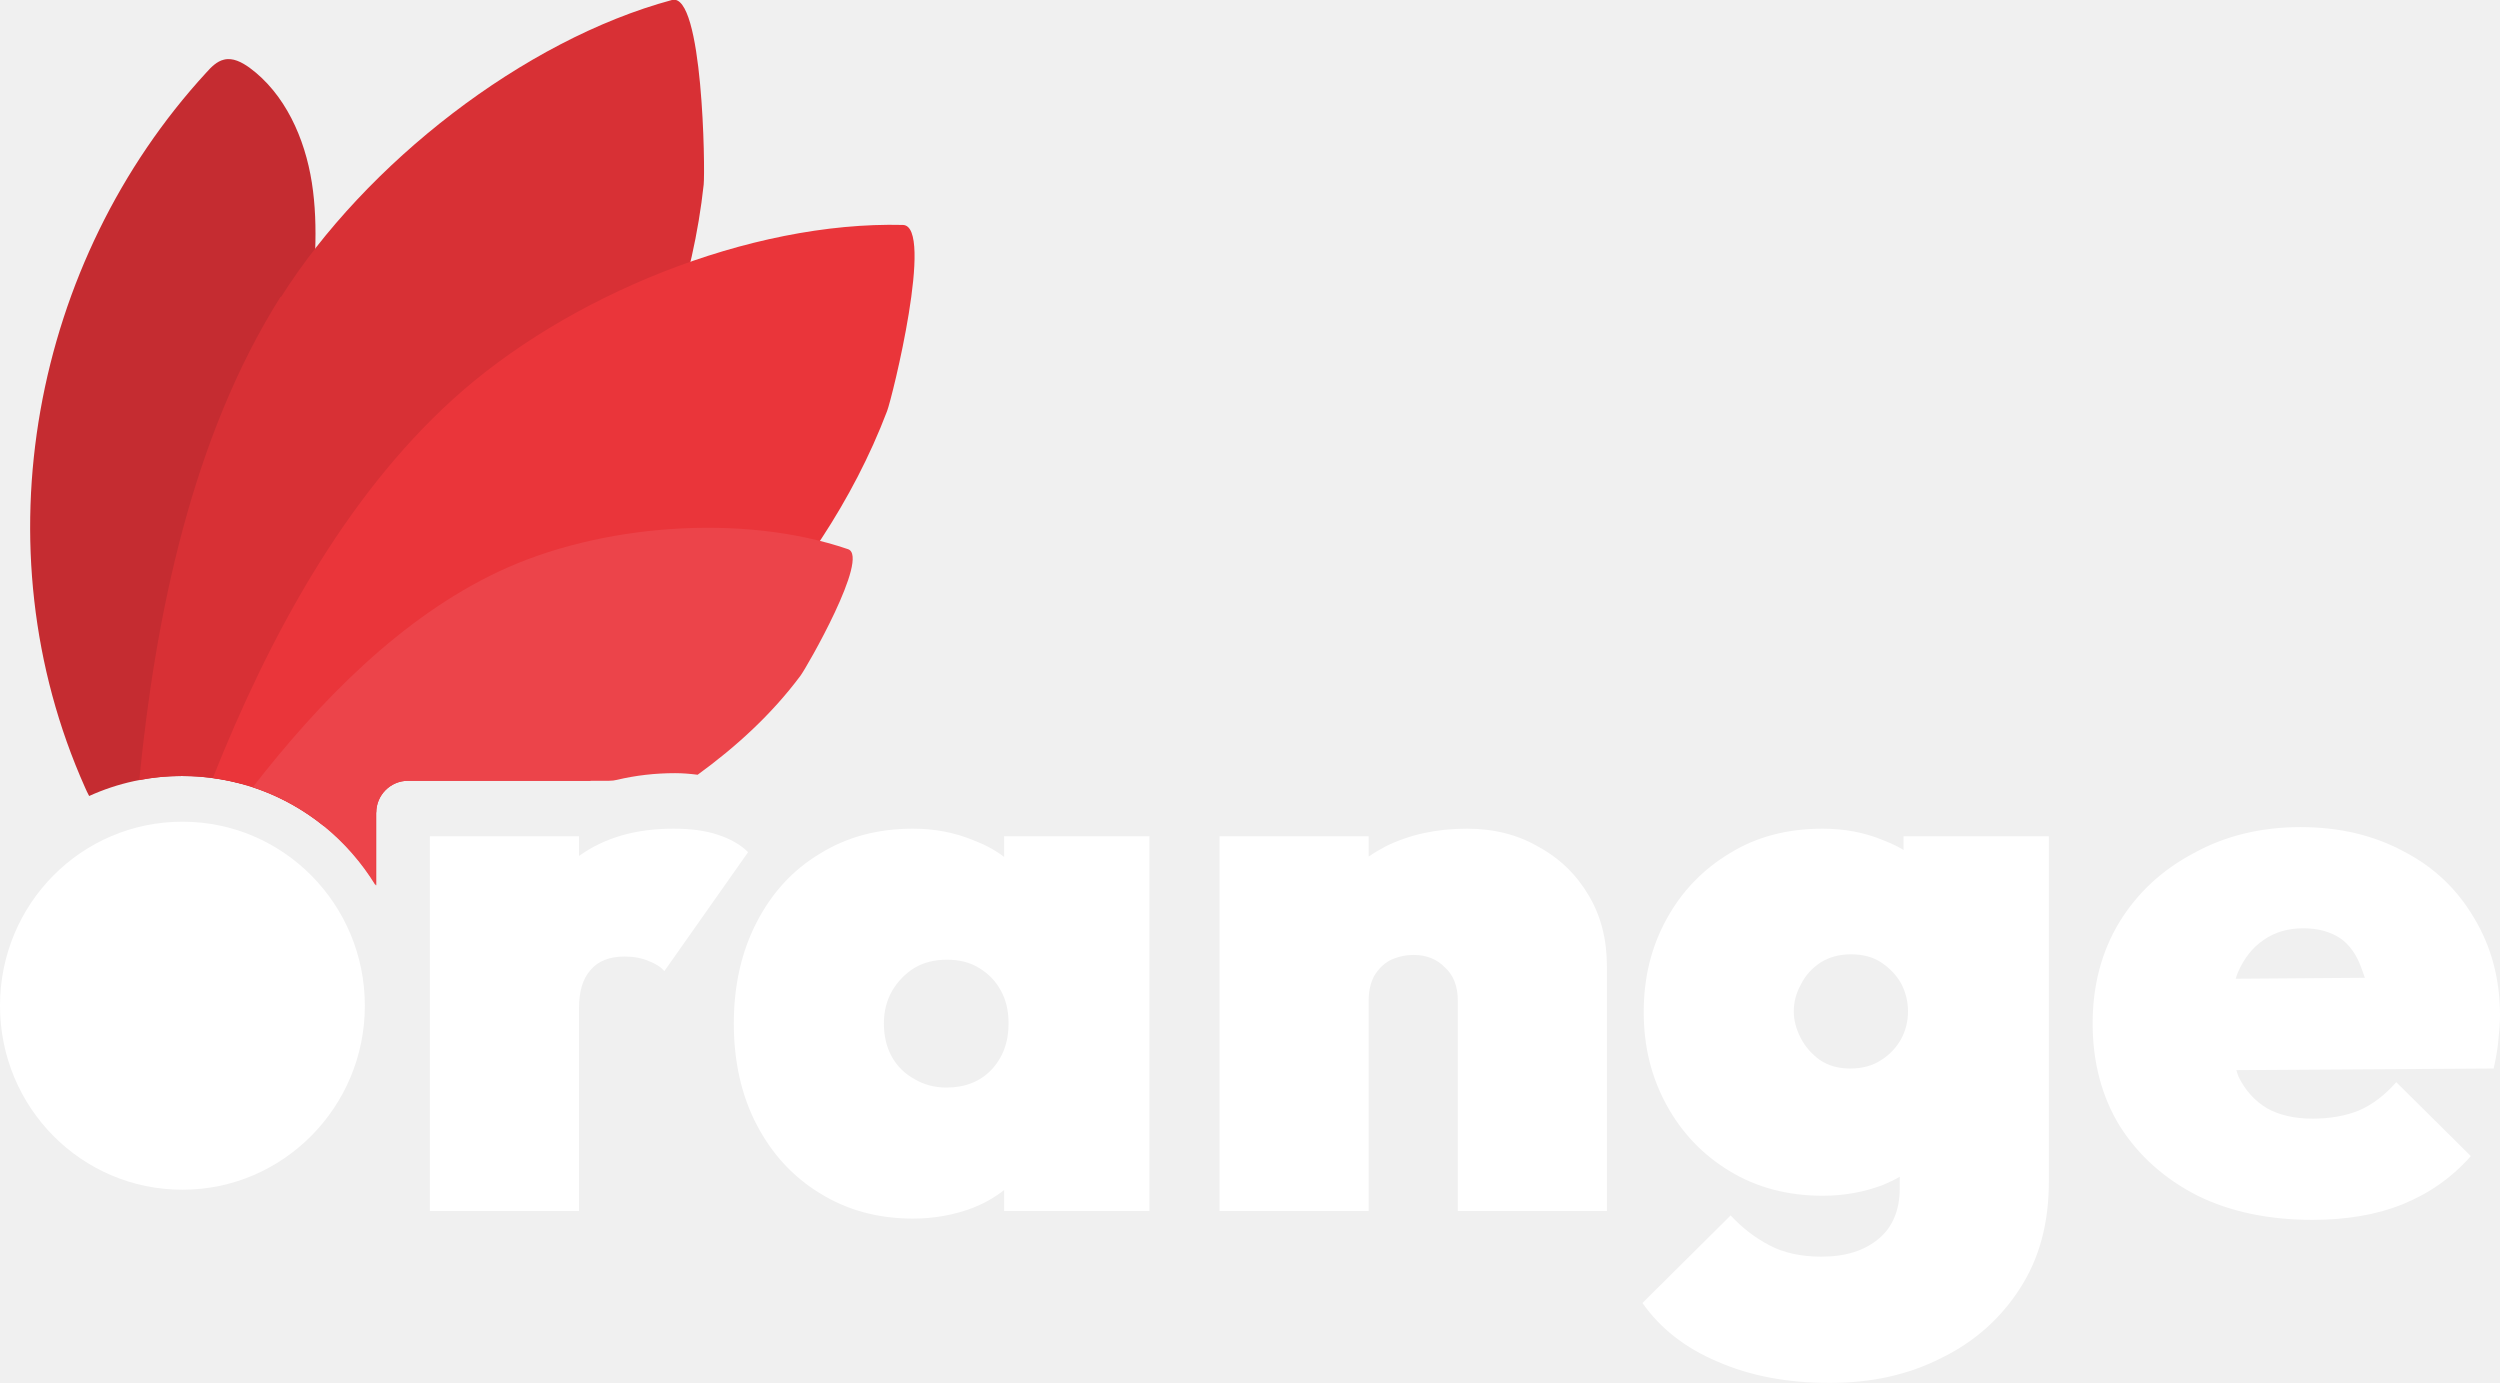
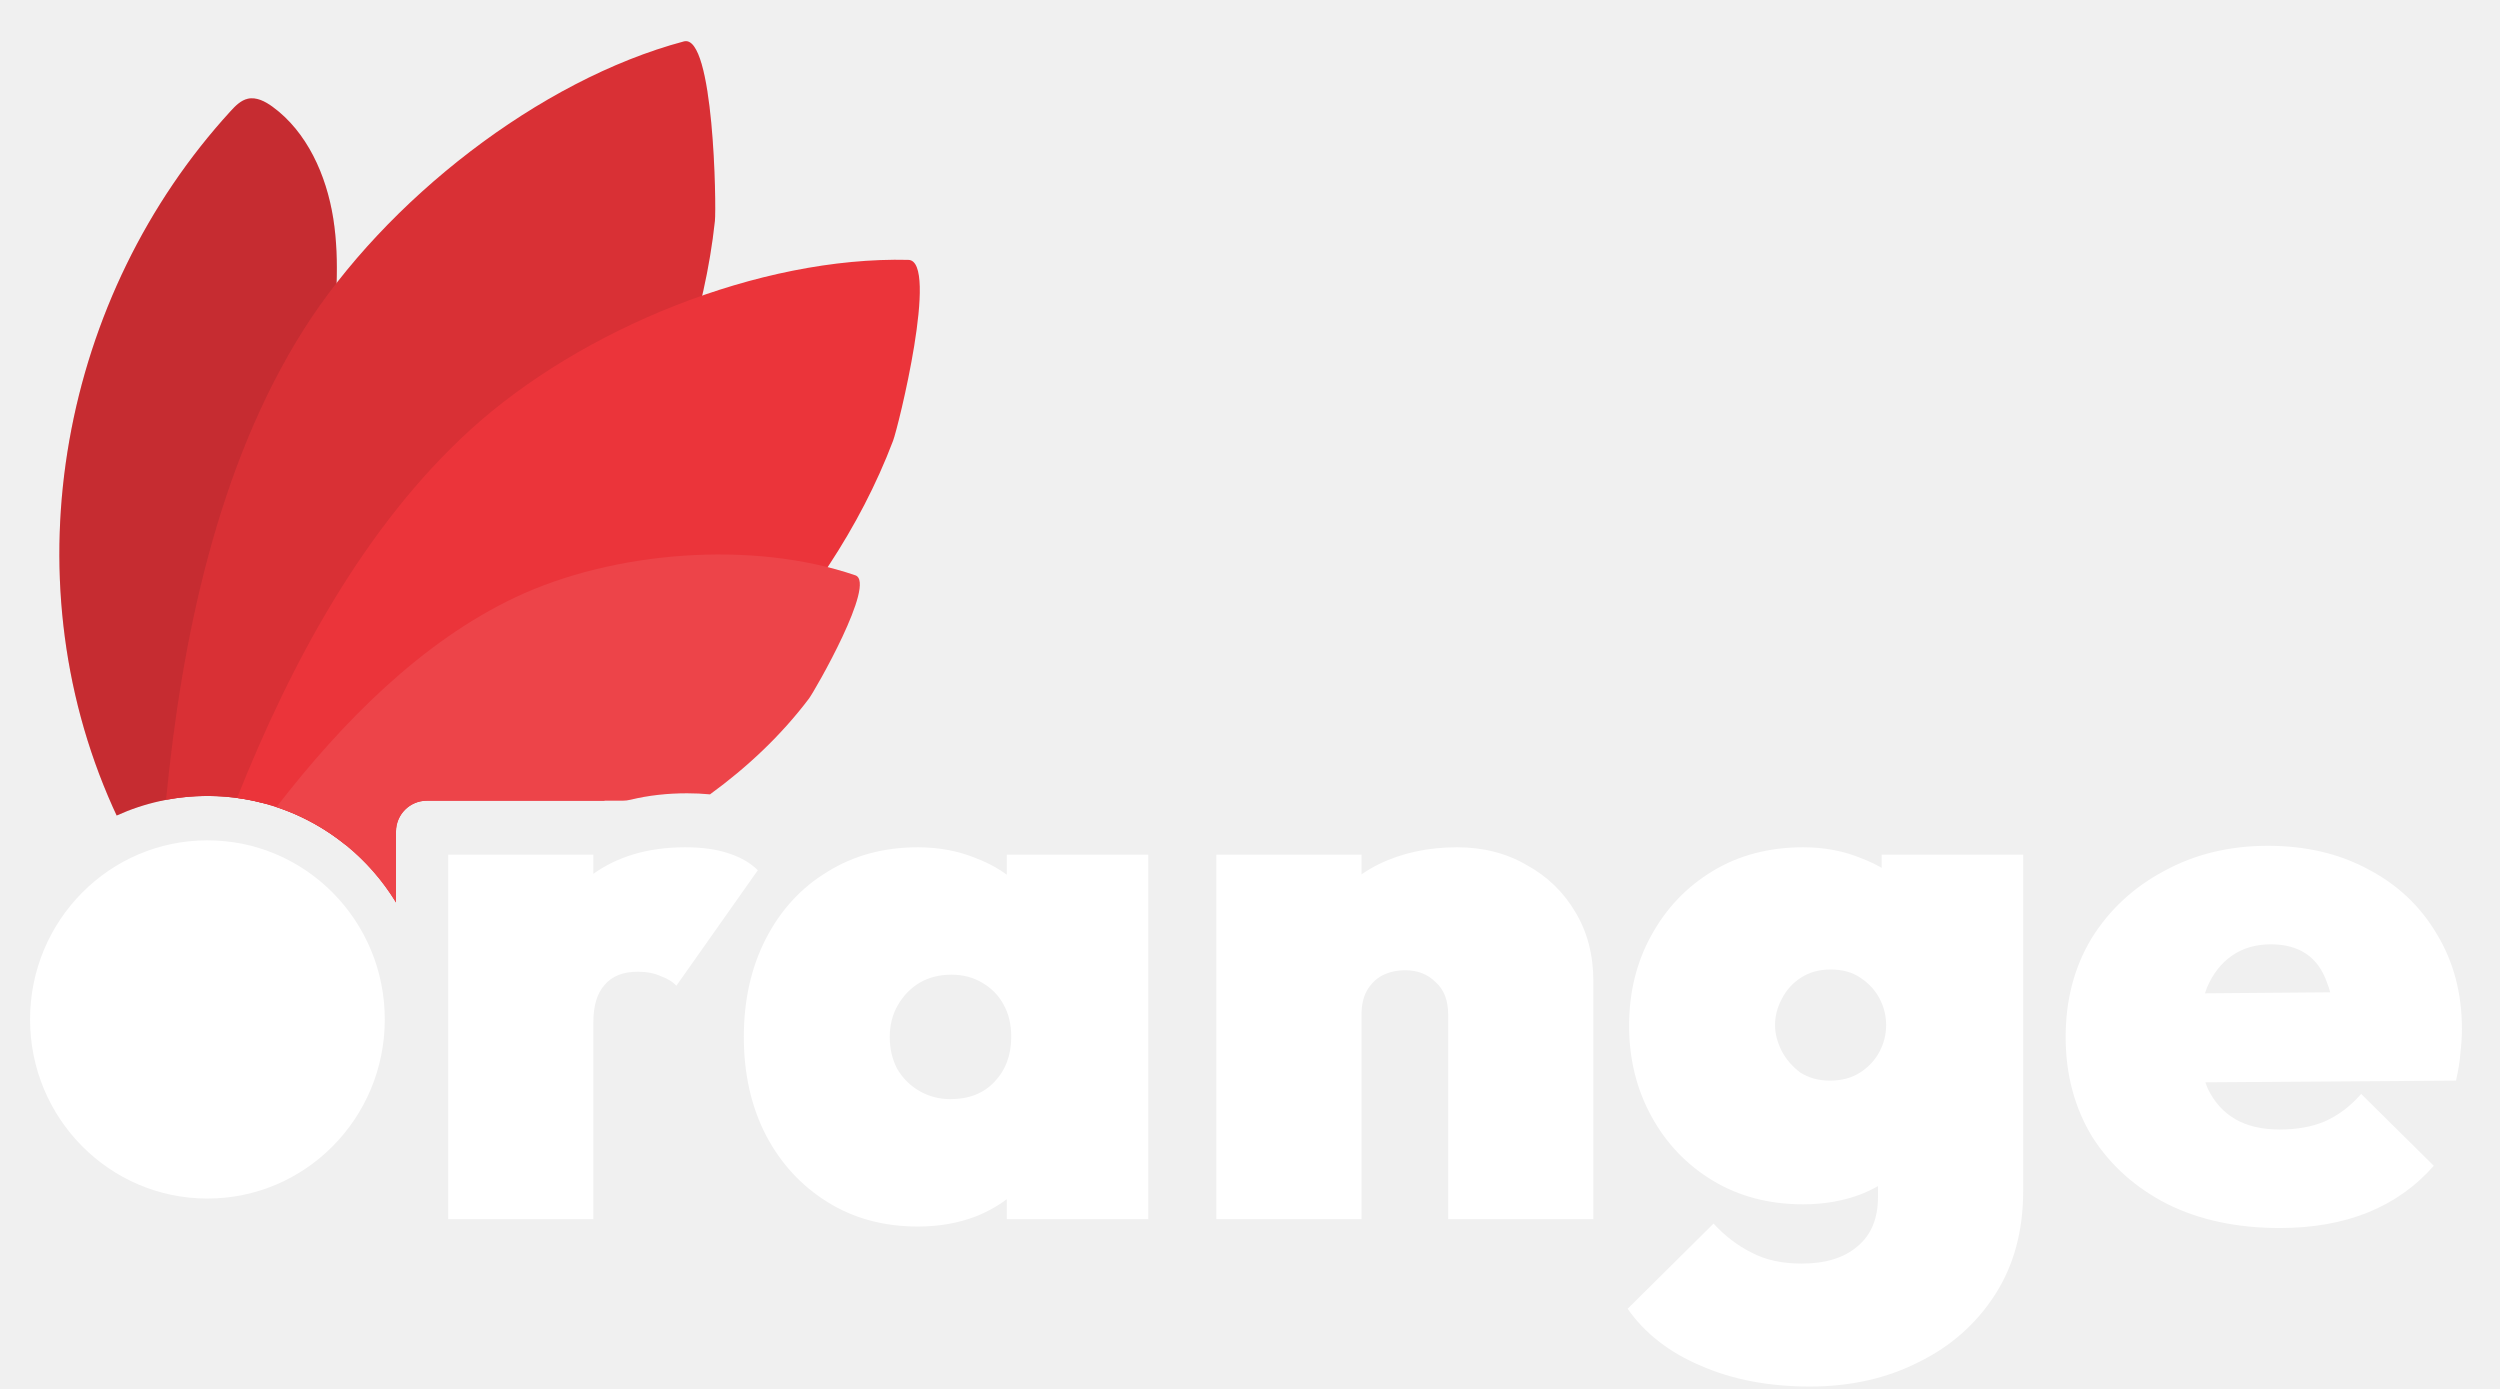
- <svg xmlns="http://www.w3.org/2000/svg" id="Layer_2" data-name="Layer 2" viewBox="0 0 78.8 43.59">
-   <defs>
-     <style>
-       .cls-1 {
-         fill: #ec444a;
-       }
- 
-       .cls-2 {
-         fill: #c52c31;
-       }
- 
-       .cls-3 {
-         fill: #fff;
-       }
- 
-       .cls-4 {
-         fill: #d83035;
-       }
- 
-       .cls-5 {
-         fill: #ea353a;
-       }
-     </style>
-   </defs>
-   <g id="Layer_1-2" data-name="Layer 1">
-     <g>
-       <path class="cls-3" d="M77.98,28.93c-.53-.9-1.26-1.6-2.21-2.09-.94-.51-2.03-.77-3.26-.77s-2.37.27-3.36.82c-.99.52-1.78,1.25-2.35,2.18-.56.93-.84,1.99-.84,3.19s.28,2.3.86,3.24c.59.93,1.41,1.66,2.45,2.19,1.04.51,2.25.76,3.62.76,1.07,0,2.03-.16,2.86-.5.83-.34,1.54-.84,2.13-1.51l-2.35-2.33c-.35.4-.74.7-1.17.89-.42.17-.91.26-1.47.26s-1.05-.11-1.44-.33c-.38-.23-.68-.56-.89-.99-.03-.07-.05-.14-.07-.21l8.11-.05c.08-.35.13-.66.15-.91.03-.28.05-.53.05-.77,0-1.15-.28-2.18-.82-3.07ZM70.47,30.85c.02-.07.04-.14.07-.2.19-.44.46-.79.82-1.03.35-.24.76-.36,1.24-.36s.85.11,1.16.31c.3.21.52.52.67.94.04.1.07.2.11.31l-4.07.03Z" />
-       <path class="cls-3" d="M60,26.36v.43c-.2-.12-.42-.22-.65-.31-.58-.24-1.21-.36-1.9-.36-1.1,0-2.08.25-2.92.77-.85.51-1.52,1.2-2,2.08-.48.87-.72,1.84-.72,2.93s.24,2.05.72,2.93c.48.88,1.15,1.58,2,2.09.84.51,1.82.77,2.92.77.69,0,1.32-.12,1.9-.34.19-.08.36-.16.53-.26v.36c0,.7-.23,1.24-.67,1.6-.44.37-1.04.56-1.8.56-.64,0-1.19-.12-1.64-.36-.44-.23-.85-.54-1.22-.94l-2.78,2.76c.56.8,1.35,1.42,2.37,1.85,1.03.45,2.2.67,3.53.67s2.49-.26,3.53-.79c1.04-.51,1.86-1.24,2.47-2.19.61-.94.91-2.06.91-3.36v-10.89h-4.58ZM59.3,33.41c-.27.18-.6.27-.98.27s-.69-.09-.96-.27c-.26-.19-.46-.42-.6-.69-.15-.29-.22-.57-.22-.84,0-.29.07-.57.22-.84.14-.29.35-.52.62-.7.27-.17.59-.26.96-.26.39,0,.71.09.96.26.27.18.48.4.63.67.14.28.21.56.21.87s-.07.59-.21.86c-.15.27-.36.5-.63.67Z" />
-       <path class="cls-3" d="M50.65,30.46v7.71h-4.7v-6.63c0-.46-.14-.81-.41-1.05-.25-.26-.58-.39-.98-.39-.27,0-.52.06-.75.17-.2.11-.37.28-.5.5-.11.21-.17.47-.17.77v6.63h-4.7v-11.81h4.7v.64c.17-.12.36-.23.55-.33.76-.37,1.6-.55,2.55-.55.85,0,1.6.19,2.25.57.68.37,1.2.88,1.59,1.54.38.64.57,1.38.57,2.23Z" />
-       <path class="cls-3" d="M31.65,26.36v.65c-.29-.22-.61-.39-.98-.53-.58-.24-1.21-.36-1.9-.36-1.1,0-2.08.26-2.93.79-.85.51-1.51,1.23-1.99,2.16-.48.93-.72,1.99-.72,3.19s.24,2.27.72,3.19c.48.92,1.14,1.64,1.99,2.16.85.53,1.83.8,2.93.8.69,0,1.32-.12,1.9-.34.37-.15.69-.33.98-.56v.66h4.58v-11.81h-4.58ZM31.24,33.73c-.35.36-.82.55-1.41.55-.37,0-.71-.09-1.01-.27-.31-.17-.55-.41-.72-.72-.16-.3-.24-.64-.24-1.03s.09-.73.26-1.03c.18-.3.41-.54.7-.72.3-.18.65-.26,1.03-.26s.72.08,1.01.26c.3.18.53.42.69.72.16.29.24.63.24,1.03,0,.59-.18,1.08-.55,1.47Z" />
-       <path class="cls-3" d="M23.58,26.86l-2.64,3.75c-.11-.13-.28-.24-.5-.32-.21-.09-.46-.14-.75-.14-.48,0-.84.14-1.08.43-.24.27-.36.67-.36,1.2v6.39h-4.7v-11.81h4.7v.62c.81-.58,1.79-.86,2.98-.86.54,0,1.01.06,1.39.19.4.13.72.31.96.55Z" />
-       <path class="cls-2" d="M2.81,25.09c.9-.41,1.89-.63,2.94-.63.61,0,1.19.08,1.76.22.27.06.54.12.81.21.49-4.95.97-9.9,1.45-14.85.14-1.42.28-2.87.06-4.28-.22-1.41-.85-2.81-1.97-3.63-.24-.17-.52-.32-.8-.25-.22.05-.4.23-.56.41C1.05,8.22-.71,17.23,2.68,24.82c.04.09.08.18.13.27Z" />
-       <path class="cls-4" d="M8.86,9.36C11.52,5.15,16.51,1.26,21.18,0c.98-.26,1.05,5.37,1,5.82-.33,3.05-1.38,5.98-2.78,8.65-1.35,2.57-3.02,4.92-4.76,7.2h-.01c-1.28,1.69-2.59,3.41-4.42,4.37-1.23-.99-2.78-1.58-4.48-1.58-.46,0-.9.04-1.34.13.51-5.21,1.67-10.82,4.45-15.23Z" />
-       <path class="cls-3" d="M5.75,37.5c3.17,0,5.75-2.6,5.75-5.8s-2.57-5.8-5.75-5.8S0,28.49,0,31.7s2.57,5.8,5.75,5.8Z" />
-       <path class="cls-5" d="M28.46,7.09c-4.81-.12-10.59,2.22-14.2,5.51-3.41,3.1-5.8,7.52-7.55,11.92,2.18.3,4.05,1.58,5.15,3.39v-2.3c0-.55.45-1,1-1h5.74c1.59-1.27,3.12-2.62,4.52-4.12,2.02-2.17,3.76-4.69,4.84-7.53.16-.41,1.5-5.84.5-5.87Z" />
-       <path class="cls-1" d="M11.86,25.61c0-.55.45-1,1-1h6.34c.09,0,.17-.01.25-.03.59-.14,1.2-.21,1.83-.21.24,0,.47.02.71.05,1.21-.88,2.33-1.9,3.24-3.12.19-.25,2.2-3.75,1.5-3.99-3.34-1.14-7.85-.79-11.02.71-3.05,1.44-5.62,4.06-7.74,6.79,1.63.54,2.99,1.66,3.87,3.1v-2.31Z" />
-     </g>
-   </g>
+ <svg xmlns="http://www.w3.org/2000/svg" width="81" height="45" viewBox="0 0 81 45" fill="none">
+   <path d="M73.862 39.788C72.487 39.788 71.278 39.532 70.239 39.02C69.198 38.492 68.382 37.764 67.79 36.836C67.215 35.892 66.927 34.812 66.927 33.596C66.927 32.396 67.207 31.332 67.766 30.404C68.343 29.476 69.126 28.748 70.118 28.22C71.111 27.676 72.231 27.404 73.478 27.404C74.71 27.404 75.799 27.66 76.743 28.172C77.686 28.668 78.422 29.364 78.951 30.26C79.495 31.156 79.766 32.18 79.766 33.332C79.766 33.572 79.751 33.828 79.719 34.1C79.703 34.356 79.654 34.66 79.575 35.012L68.918 35.084V32.204L77.823 32.132L75.638 33.404C75.638 32.764 75.558 32.244 75.398 31.844C75.254 31.428 75.031 31.116 74.727 30.908C74.422 30.7 74.038 30.596 73.575 30.596C73.094 30.596 72.678 30.716 72.326 30.956C71.975 31.196 71.703 31.54 71.51 31.988C71.335 32.436 71.246 32.98 71.246 33.62C71.246 34.276 71.343 34.828 71.534 35.276C71.743 35.708 72.038 36.036 72.422 36.26C72.806 36.484 73.287 36.596 73.862 36.596C74.422 36.596 74.91 36.508 75.326 36.332C75.758 36.14 76.15 35.844 76.502 35.444L78.855 37.772C78.263 38.444 77.55 38.948 76.719 39.284C75.886 39.62 74.934 39.788 73.862 39.788Z" fill="white" />
+   <path d="M58.639 44.924C57.311 44.924 56.135 44.7 55.111 44.252C54.087 43.82 53.295 43.204 52.735 42.404L55.519 39.644C55.887 40.044 56.295 40.356 56.743 40.58C57.191 40.82 57.735 40.94 58.375 40.94C59.143 40.94 59.743 40.756 60.175 40.388C60.623 40.02 60.847 39.484 60.847 38.78V35.66L61.615 33.116L60.967 30.596V27.692H65.551V38.588C65.551 39.884 65.247 41.004 64.639 41.948C64.031 42.892 63.207 43.62 62.167 44.132C61.127 44.66 59.951 44.924 58.639 44.924ZM58.423 39.02C57.319 39.02 56.343 38.764 55.495 38.252C54.647 37.74 53.983 37.044 53.503 36.164C53.023 35.284 52.783 34.308 52.783 33.236C52.783 32.148 53.023 31.172 53.503 30.308C53.983 29.428 54.647 28.732 55.495 28.22C56.343 27.708 57.319 27.452 58.423 27.452C59.111 27.452 59.743 27.572 60.319 27.812C60.911 28.036 61.399 28.356 61.783 28.772C62.183 29.188 62.439 29.668 62.551 30.212V36.26C62.439 36.804 62.183 37.284 61.783 37.7C61.399 38.116 60.911 38.444 60.319 38.684C59.743 38.908 59.111 39.02 58.423 39.02ZM59.287 35.012C59.671 35.012 59.999 34.924 60.271 34.748C60.543 34.572 60.751 34.348 60.895 34.076C61.039 33.804 61.111 33.516 61.111 33.212C61.111 32.908 61.039 32.62 60.895 32.348C60.751 32.076 60.543 31.852 60.271 31.676C60.015 31.5 59.695 31.412 59.311 31.412C58.943 31.412 58.623 31.5 58.351 31.676C58.079 31.852 57.871 32.084 57.727 32.372C57.583 32.644 57.511 32.924 57.511 33.212C57.511 33.484 57.583 33.764 57.727 34.052C57.871 34.324 58.071 34.556 58.327 34.748C58.599 34.924 58.919 35.012 59.287 35.012Z" fill="white" />
+   <path d="M46.921 39.5V32.876C46.921 32.412 46.785 32.06 46.513 31.82C46.257 31.564 45.929 31.436 45.529 31.436C45.257 31.436 45.009 31.492 44.785 31.604C44.577 31.716 44.409 31.884 44.281 32.108C44.169 32.316 44.113 32.572 44.113 32.876L42.289 32.06C42.289 31.1 42.497 30.276 42.913 29.588C43.345 28.9 43.929 28.372 44.665 28.004C45.417 27.636 46.265 27.452 47.209 27.452C48.057 27.452 48.809 27.644 49.465 28.028C50.137 28.396 50.665 28.908 51.049 29.564C51.433 30.204 51.625 30.948 51.625 31.796V39.5H46.921ZM39.409 39.5V27.692H44.113V39.5H39.409Z" fill="white" />
+   <path d="M29.74 39.74C28.636 39.74 27.66 39.476 26.812 38.948C25.964 38.42 25.3 37.7 24.82 36.788C24.34 35.86 24.1 34.796 24.1 33.596C24.1 32.396 24.34 31.332 24.82 30.404C25.3 29.476 25.964 28.756 26.812 28.244C27.66 27.716 28.636 27.452 29.74 27.452C30.428 27.452 31.06 27.572 31.636 27.812C32.228 28.036 32.716 28.356 33.1 28.772C33.5 29.188 33.756 29.668 33.868 30.212V36.98C33.756 37.524 33.5 38.004 33.1 38.42C32.716 38.836 32.228 39.164 31.636 39.404C31.06 39.628 30.428 39.74 29.74 39.74ZM30.796 35.612C31.388 35.612 31.86 35.428 32.212 35.06C32.58 34.676 32.764 34.188 32.764 33.596C32.764 33.196 32.684 32.852 32.524 32.564C32.364 32.26 32.132 32.02 31.828 31.844C31.54 31.668 31.204 31.58 30.82 31.58C30.436 31.58 30.092 31.668 29.788 31.844C29.5 32.02 29.268 32.26 29.092 32.564C28.916 32.868 28.828 33.212 28.828 33.596C28.828 33.98 28.908 34.324 29.068 34.628C29.244 34.932 29.484 35.172 29.788 35.348C30.092 35.524 30.428 35.612 30.796 35.612ZM32.62 39.5V36.332L33.268 33.452L32.62 30.596V27.692H37.204V39.5H32.62Z" fill="white" />
+   <path d="M14.521 39.5V27.692H19.225V39.5H14.521ZM19.225 33.116L17.041 31.172C17.649 29.892 18.353 28.956 19.153 28.364C19.969 27.756 20.985 27.452 22.201 27.452C22.745 27.452 23.209 27.516 23.593 27.644C23.993 27.772 24.313 27.956 24.553 28.196L21.913 31.94C21.801 31.812 21.633 31.708 21.409 31.628C21.201 31.532 20.953 31.484 20.665 31.484C20.185 31.484 19.825 31.628 19.585 31.916C19.345 32.188 19.225 32.588 19.225 33.116Z" fill="white" />
+   <path d="M3.78 26.423C4.677 26.016 5.672 25.789 6.72 25.789C7.325 25.789 7.913 25.865 8.475 26.008C8.749 26.063 9.019 26.133 9.286 26.217C9.771 21.266 10.256 16.315 10.741 11.364C10.88 9.94 11.02 8.495 10.798 7.081C10.575 5.668 9.943 4.267 8.825 3.455C8.589 3.284 8.304 3.135 8.023 3.201C7.8 3.254 7.625 3.432 7.466 3.607C2.024 9.553 0.262 18.568 3.655 26.151C3.696 26.242 3.737 26.333 3.78 26.423Z" fill="#EB343A" />
+   <path d="M3.78 26.423C4.677 26.016 5.672 25.789 6.72 25.789C7.325 25.789 7.913 25.865 8.475 26.008C8.749 26.063 9.019 26.133 9.286 26.217C9.771 21.266 10.256 16.315 10.741 11.364C10.88 9.94 11.02 8.495 10.798 7.081C10.575 5.668 9.943 4.267 8.825 3.455C8.589 3.284 8.304 3.135 8.023 3.201C7.8 3.254 7.625 3.432 7.466 3.607C2.024 9.553 0.262 18.568 3.655 26.151C3.696 26.242 3.737 26.333 3.78 26.423Z" fill="black" fill-opacity="0.16" />
+   <path d="M9.834 10.689C12.49 6.488 17.482 2.589 22.158 1.342C23.136 1.081 23.212 6.709 23.163 7.158C22.836 10.205 21.787 13.136 20.385 15.807C19.038 18.378 17.37 20.727 15.628 23.005L15.617 23.019C14.335 24.695 13.024 26.411 11.195 27.372C9.968 26.381 8.412 25.789 6.719 25.789C6.262 25.789 5.814 25.832 5.381 25.915C5.886 20.708 7.05 15.092 9.834 10.689Z" fill="#EB343A" />
+   <path d="M9.834 10.689C12.49 6.488 17.482 2.589 22.158 1.342C23.136 1.081 23.212 6.709 23.163 7.158C22.836 10.205 21.787 13.136 20.385 15.807C19.038 18.378 17.37 20.727 15.628 23.005L15.617 23.019C14.335 24.695 13.024 26.411 11.195 27.372C9.968 26.381 8.412 25.789 6.719 25.789C6.262 25.789 5.814 25.832 5.381 25.915C5.886 20.708 7.05 15.092 9.834 10.689Z" fill="black" fill-opacity="0.08" />
+   <path d="M6.72 38.833C9.894 38.833 12.467 36.235 12.467 33.03C12.467 29.825 9.894 27.227 6.72 27.227C3.547 27.227 0.974 29.825 0.974 33.03C0.974 36.235 3.547 38.833 6.72 38.833Z" fill="white" />
+   <path d="M29.431 8.42C24.62 8.304 18.842 10.643 15.233 13.931C11.825 17.036 9.434 21.455 7.682 25.853C9.859 26.148 11.727 27.43 12.83 29.239V26.942C12.83 26.39 13.278 25.942 13.83 25.942H19.573C21.161 24.67 22.693 23.321 24.091 21.817C26.11 19.645 27.856 17.124 28.934 14.285C29.096 13.871 30.437 8.444 29.431 8.42Z" fill="#EB343A" />
+   <path d="M27.712 18.64C24.368 17.496 19.865 17.854 16.695 19.355C13.649 20.795 11.071 23.414 8.958 26.148C10.582 26.687 11.95 27.795 12.83 29.239V26.942C12.83 26.39 13.278 25.942 13.83 25.942H20.175C20.26 25.942 20.345 25.931 20.429 25.911C21.014 25.769 21.627 25.702 22.26 25.702C22.51 25.702 22.759 25.713 23.004 25.737C24.203 24.863 25.303 23.835 26.212 22.631C26.4 22.378 28.41 18.88 27.712 18.64Z" fill="#EB343A" />
+   <path d="M27.712 18.64C24.368 17.496 19.865 17.854 16.695 19.355C13.649 20.795 11.071 23.414 8.958 26.148C10.582 26.687 11.95 27.795 12.83 29.239V26.942C12.83 26.39 13.278 25.942 13.83 25.942H20.175C20.26 25.942 20.345 25.931 20.429 25.911C21.014 25.769 21.627 25.702 22.26 25.702C22.51 25.702 22.759 25.713 23.004 25.737C24.203 24.863 25.303 23.835 26.212 22.631C26.4 22.378 28.41 18.88 27.712 18.64Z" fill="white" fill-opacity="0.08" />
</svg>
